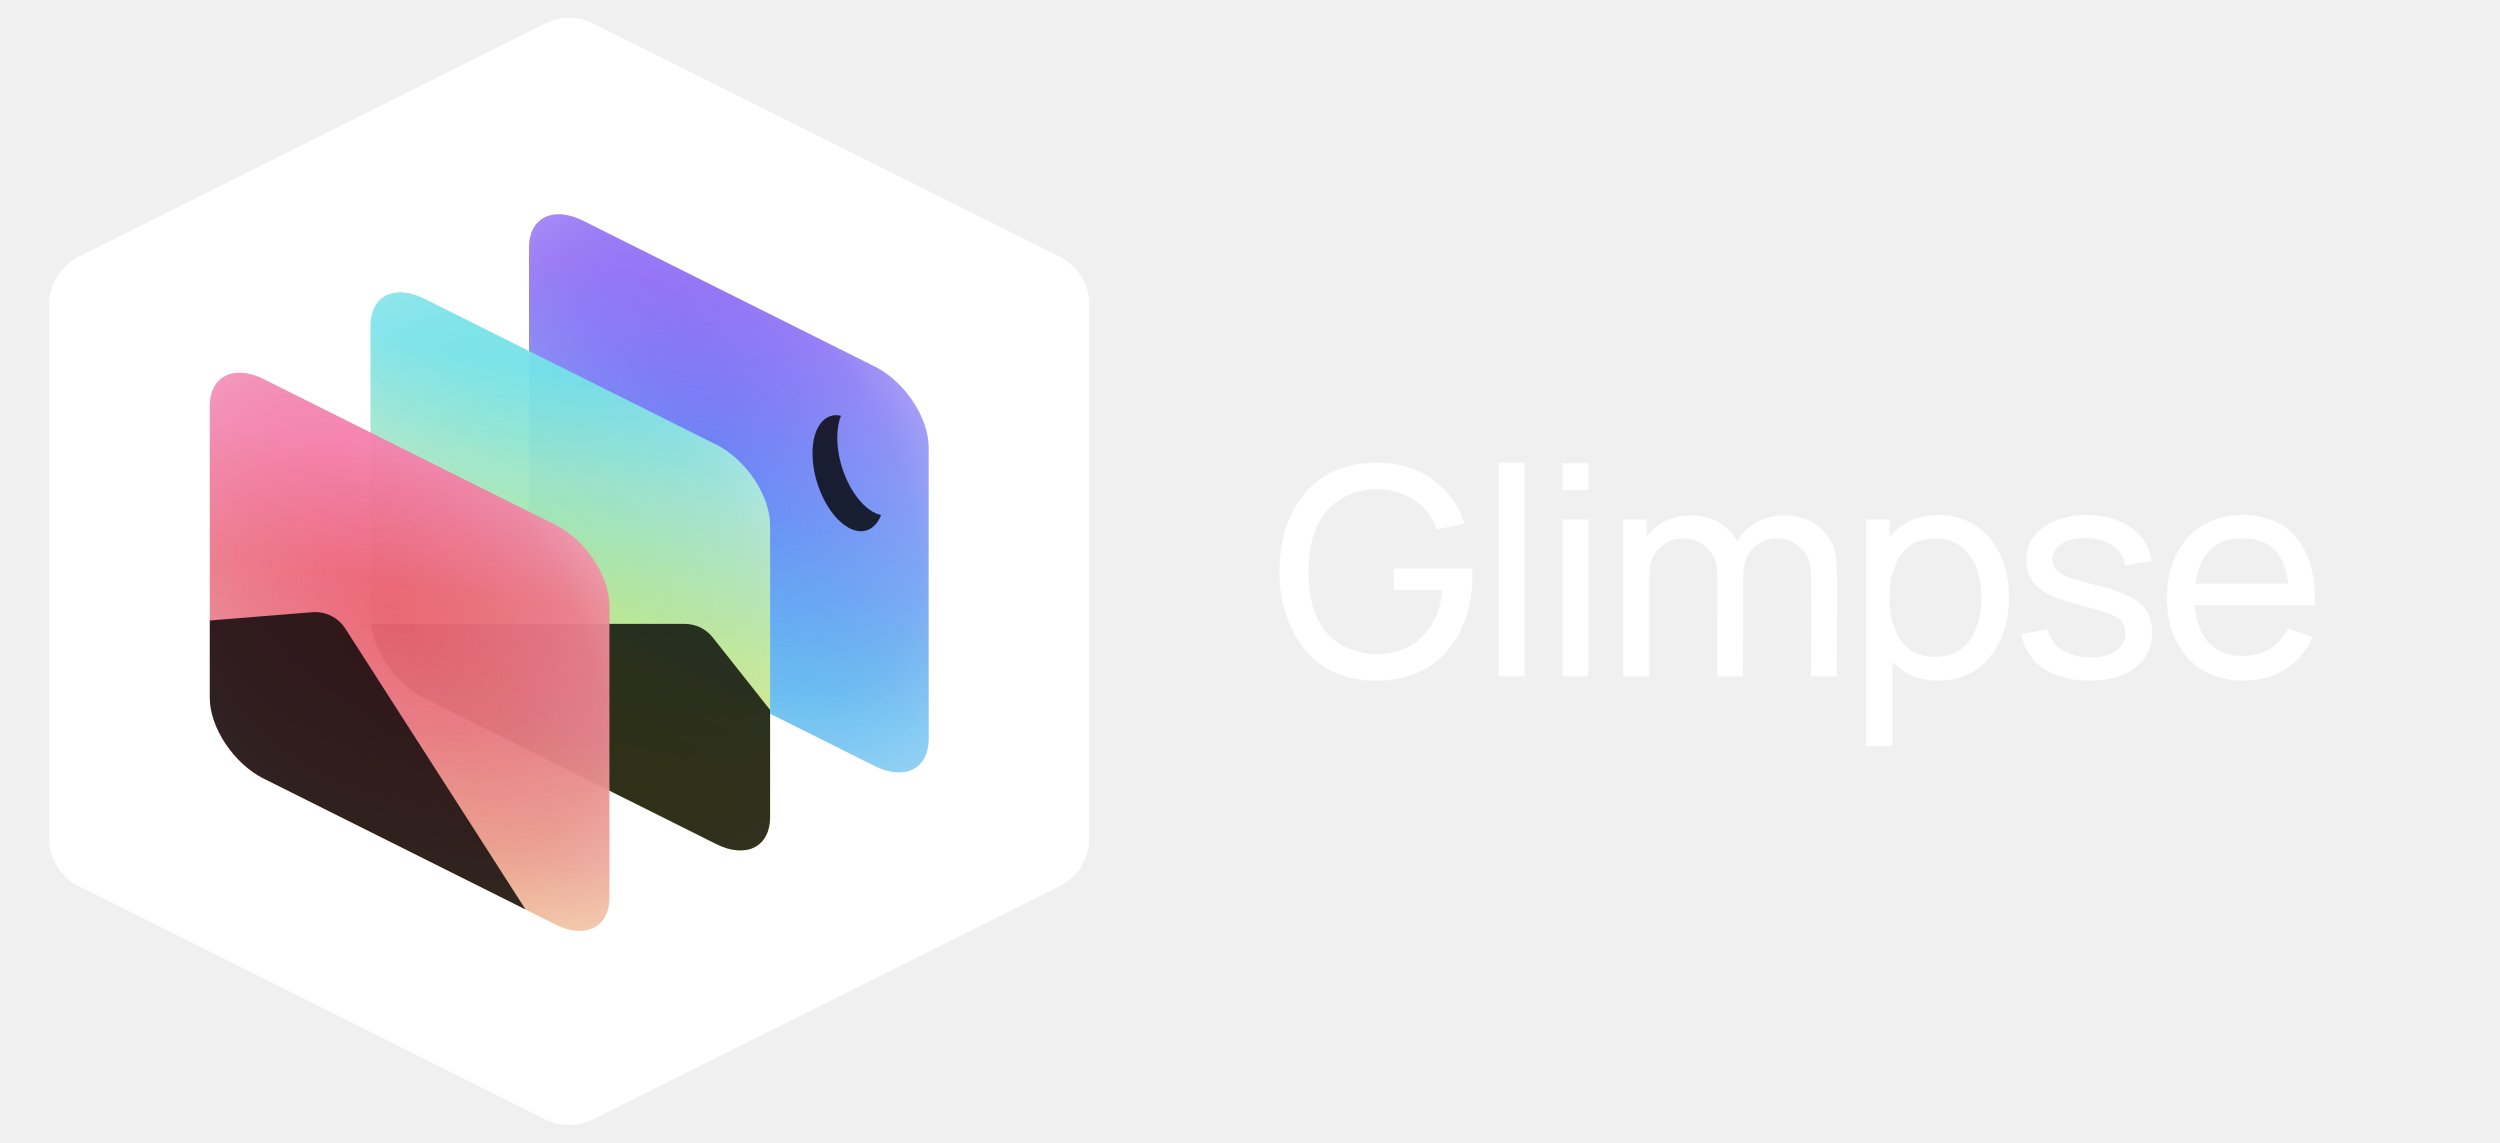
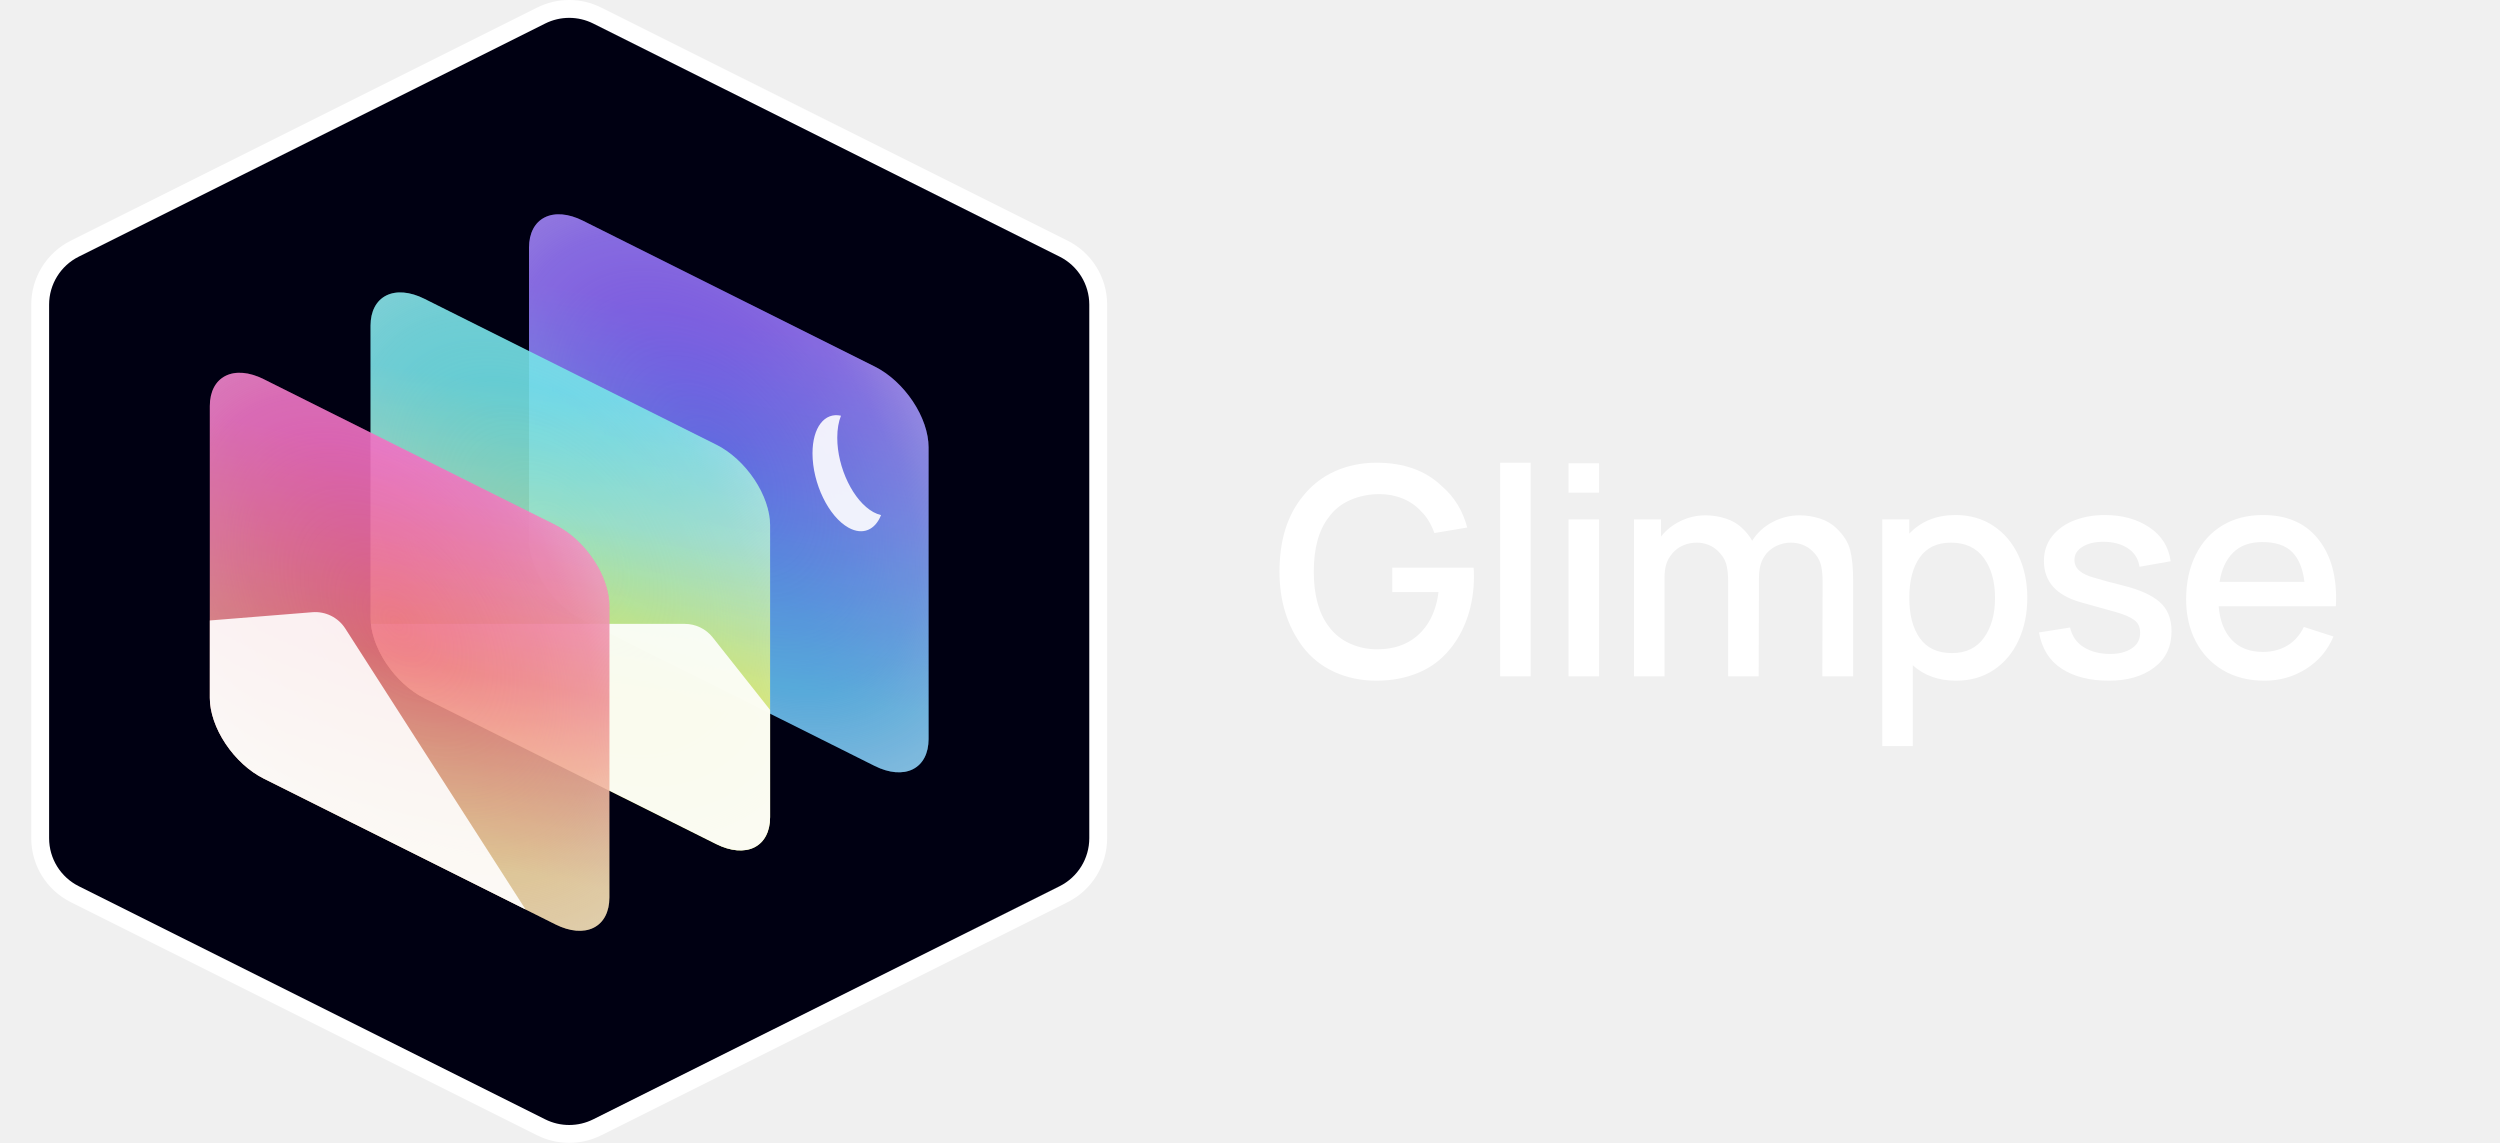
<svg xmlns="http://www.w3.org/2000/svg" xmlns:xlink="http://www.w3.org/1999/xlink" width="1120px" height="512px" viewBox="0 0 1120 512" version="1.1">
  <defs>
-     <linearGradient x1="56.044%" y1="15.538%" x2="46.23%" y2="85.313%" id="linearGradient-1">
+     <linearGradient x1="56.393%" y1="20.121%" x2="47.543%" y2="82.198%" id="linearGradient-1">
      <stop stop-color="#7E56F7" offset="0%" />
-       <stop stop-color="#677CF6" offset="38.85%" />
+       <stop stop-color="#677CF6" offset="44.525%" />
      <stop stop-color="#3DB0F0" offset="100%" />
    </linearGradient>
    <radialGradient cx="46.76%" cy="44.849%" fx="46.76%" fy="44.849%" r="68.313%" gradientTransform="translate(0.467598,0.448487),scale(1,0.716),rotate(-37.12674),scale(1,1.616335),translate(-0.467598,-0.448487)" id="radialGradient-2">
      <stop stop-color="#D2D3E0" stop-opacity="0" offset="0%" />
      <stop stop-color="#E2E3EC" stop-opacity="0.245" offset="42.689%" />
      <stop stop-color="#E7E7EF" stop-opacity="0.362" offset="58.698%" />
      <stop stop-color="#FFFFFF" offset="100%" />
    </radialGradient>
    <path d="M143,14.885 C143,8.498 145.539,3.64 150.057,1.382 C154.576,-0.877 160.705,-0.351 167.095,2.844 C201.327,19.953 263.673,51.115 297.905,68.224 C304.297,71.418 310.425,77.018 314.943,83.794 C319.462,90.57 322,97.966 322,104.353 L322,235.114 C322,241.502 319.462,246.36 314.943,248.618 C310.425,250.877 304.297,250.351 297.905,247.157 C263.673,230.047 201.327,198.886 167.095,181.777 C160.705,178.582 154.576,172.982 150.057,166.206 C145.539,159.431 143,152.035 143,145.647 L143,14.885 Z" id="path-3" />
-     <linearGradient x1="56.044%" y1="15.538%" x2="46.23%" y2="85.313%" id="linearGradient-4">
+     <linearGradient x1="53.323%" y1="18.481%" x2="47.819%" y2="71.085%" id="linearGradient-4">
      <stop stop-color="#5EE2E7" offset="0%" />
-       <stop stop-color="#99E7C4" offset="27.398%" />
+       <stop stop-color="#99E7C4" offset="41.534%" />
      <stop stop-color="#E6ED43" offset="100%" />
    </linearGradient>
    <path d="M72,49.885 C72,43.498 74.539,38.64 79.057,36.382 C83.576,34.123 89.705,34.649 96.095,37.844 C130.327,54.953 192.673,86.115 226.905,103.224 C233.297,106.418 239.425,112.018 243.943,118.794 C248.462,125.57 251,132.966 251,139.353 L251,270.114 C251,276.502 248.462,281.36 243.943,283.618 C239.425,285.877 233.297,285.351 226.905,282.157 C192.673,265.047 130.327,233.886 96.095,216.777 C89.705,213.582 83.576,207.982 79.057,201.206 C74.539,194.431 72,187.035 72,180.647 L72,49.885 Z" id="path-5" />
-     <linearGradient x1="53.801%" y1="13.743%" x2="44.821%" y2="111.546%" id="linearGradient-6">
-       <stop stop-color="#F66B9F" offset="0%" />
-       <stop stop-color="#ED5F72" offset="24.829%" />
-       <stop stop-color="#E86B74" offset="48.969%" />
-       <stop stop-color="#EB8970" offset="72.293%" />
-       <stop stop-color="#F7C662" offset="100%" />
+     <linearGradient x1="56.044%" y1="15.538%" x2="46.23%" y2="85.313%" id="linearGradient-6">
+       <stop stop-color="#F458BA" offset="0%" />
+       <stop stop-color="#EE767A" offset="51.518%" />
+       <stop stop-color="#FAD58A" offset="100%" />
    </linearGradient>
    <path d="M0,85.885 C0,79.498 2.539,74.64 7.057,72.382 C11.576,70.123 17.705,70.649 24.095,73.844 C58.327,90.953 120.673,122.115 154.905,139.224 C161.297,142.418 167.425,148.018 171.943,154.794 C176.462,161.57 179,168.966 179,175.353 L179,306.114 C179,312.502 176.462,317.36 171.943,319.618 C167.425,321.877 161.297,321.351 154.905,318.157 C120.673,301.047 58.327,269.886 24.095,252.777 C17.705,249.582 11.576,243.982 7.057,237.206 C2.539,230.431 0,223.035 0,216.647 L0,85.885 Z" id="path-7" />
  </defs>
  <g id="Page-1" stroke="none" stroke-width="1" fill="none" fill-rule="evenodd">
    <g id="logo_hex_full_invert">
-       <path d="M659.667,258.339 C659.667,264.415 658.777,270.253 656.997,275.852 C655.218,281.451 652.592,286.377 649.12,290.63 C645.127,295.578 640.331,299.202 634.732,301.503 C629.133,303.803 622.991,304.953 616.307,304.953 C609.536,304.953 603.286,303.651 597.557,301.047 C591.828,298.443 587.097,294.58 583.365,289.458 C576.594,280.17 573.208,269.059 573.208,256.125 C573.208,242.323 576.637,231.038 583.495,222.271 C587.401,217.323 592.154,213.59 597.753,211.073 C603.352,208.556 609.536,207.297 616.307,207.297 C628.981,207.297 639.007,211.16 646.385,218.885 C650.986,222.965 654.198,228.217 656.021,234.641 L643.651,237.115 C642.175,233.295 640.396,230.3 638.312,228.13 C635.795,225.266 632.67,223.052 628.938,221.49 C625.205,219.927 621.212,219.146 616.958,219.146 C612.271,219.146 607.822,220.101 603.612,222.01 C599.402,223.92 595.995,226.611 593.391,230.083 C588.616,236.333 586.229,245.014 586.229,256.125 C586.229,261.333 586.75,266.108 587.792,270.448 C588.833,274.788 590.7,278.694 593.391,282.167 C595.995,285.639 599.337,288.308 603.417,290.174 C607.497,292.041 611.837,292.974 616.438,292.974 C620.865,292.974 624.988,292.236 628.807,290.76 C632.627,289.285 635.839,286.984 638.443,283.859 C642.957,278.651 645.517,272.141 646.125,264.328 L624.38,264.328 L624.38,254.693 L659.536,254.693 L659.667,258.339 Z M683.005,303 L671.417,303 L671.417,207.297 L683.005,207.297 L683.005,303 Z M711.552,207.557 L711.552,219.536 L699.964,219.536 L699.964,207.557 L711.552,207.557 Z M711.552,232.688 L711.552,303 L699.964,303 L699.964,232.688 L711.552,232.688 Z M815.359,236.333 C818.658,239.285 820.763,242.453 821.674,245.839 C822.586,249.224 823.042,253.868 823.042,259.771 L822.911,303 L811.323,303 L811.453,260.422 C811.453,256.516 811.128,253.456 810.477,251.242 C809.826,249.029 808.415,246.967 806.245,245.057 C804.943,243.842 803.424,242.887 801.688,242.193 C799.951,241.498 798.172,241.151 796.349,241.151 C794.005,241.151 791.792,241.628 789.708,242.583 C787.625,243.538 785.889,244.884 784.5,246.62 C783.111,248.356 782.178,250.135 781.701,251.958 C781.223,253.781 780.984,255.908 780.984,258.339 L780.984,259.771 L780.854,303 L769.266,303 L769.396,260.422 C769.396,256.516 769.07,253.456 768.419,251.242 C767.768,249.029 766.358,246.967 764.188,245.057 C762.885,243.842 761.366,242.887 759.63,242.193 C757.894,241.498 756.115,241.151 754.292,241.151 C751.948,241.151 749.734,241.628 747.651,242.583 C745.568,243.538 743.832,244.884 742.443,246.62 C741.054,248.356 740.121,250.135 739.643,251.958 C739.166,253.781 738.927,255.908 738.927,258.339 L738.927,303 L727.208,303 L727.208,232.688 L737.625,232.688 L737.625,240.24 C739.969,237.288 742.855,234.988 746.284,233.339 C749.713,231.689 753.38,230.865 757.286,230.865 C760.238,230.865 763.146,231.32 766.01,232.232 C768.875,233.143 771.306,234.51 773.302,236.333 C775.299,238.069 776.948,240.109 778.25,242.453 C778.51,241.932 778.684,241.628 778.771,241.542 C781.028,238.156 783.979,235.53 787.625,233.664 C791.271,231.798 795.177,230.865 799.344,230.865 C802.295,230.865 805.203,231.32 808.068,232.232 C810.932,233.143 813.363,234.51 815.359,236.333 Z M868.516,230.734 C874.852,230.734 880.408,232.34 885.182,235.552 C889.957,238.764 893.624,243.169 896.185,248.768 C898.746,254.367 900.026,260.682 900.026,267.714 C900.026,274.745 898.746,281.082 896.185,286.724 C893.624,292.366 889.978,296.815 885.247,300.07 C880.516,303.326 874.939,304.953 868.516,304.953 C860.095,304.953 853.194,302.132 847.812,296.49 L847.812,334.25 L836.094,334.25 L836.094,232.688 L846.51,232.688 L846.51,240.5 C851.892,233.99 859.227,230.734 868.516,230.734 Z M867.083,294.276 C873.767,294.276 878.867,291.802 882.383,286.854 C885.898,281.906 887.656,275.526 887.656,267.714 C887.656,259.901 885.877,253.543 882.318,248.638 C878.759,243.733 873.55,241.281 866.693,241.281 C860.095,241.281 855.082,243.668 851.654,248.443 C848.225,253.217 846.51,259.641 846.51,267.714 C846.51,275.786 848.225,282.232 851.654,287.049 C855.082,291.867 860.226,294.276 867.083,294.276 Z M952.01,253.391 C951.403,249.311 949.428,246.229 946.086,244.146 C942.744,242.062 938.729,241.021 934.042,241.021 C929.788,241.021 926.294,241.889 923.56,243.625 C920.826,245.361 919.458,247.618 919.458,250.396 C919.458,252.653 920.283,254.497 921.932,255.93 C923.582,257.362 926.099,258.556 929.484,259.51 L939.771,262.375 L943.026,263.156 C950.057,264.979 955.331,267.388 958.846,270.383 C962.362,273.378 964.12,277.609 964.12,283.078 C964.12,290.023 961.559,295.404 956.438,299.224 C951.316,303.043 944.675,304.953 936.516,304.953 C928.269,304.953 921.39,303.217 915.878,299.745 C910.365,296.273 906.915,291.021 905.526,283.99 L917.375,282.036 C918.33,286.203 920.608,289.328 924.211,291.411 C927.813,293.495 932.089,294.536 937.036,294.536 C941.377,294.536 944.979,293.582 947.844,291.672 C950.708,289.762 952.141,287.115 952.141,283.729 C952.141,280.778 951.164,278.586 949.211,277.154 C947.258,275.721 944.155,274.441 939.901,273.312 C938.165,272.792 936.125,272.227 933.781,271.62 C934.215,271.793 931.221,270.925 924.797,269.016 C913.425,265.804 907.74,259.771 907.74,250.917 C907.74,246.663 908.977,243.017 911.451,239.979 C913.924,236.941 917.201,234.641 921.281,233.078 C925.361,231.516 929.788,230.734 934.562,230.734 C942.549,230.734 949.233,232.579 954.615,236.268 C959.997,239.957 963.078,244.97 963.859,251.307 L952.01,253.391 Z M983.292,271.099 C983.726,278.217 985.766,283.794 989.411,287.831 C993.057,291.867 998.135,293.885 1004.646,293.885 C1009.247,293.885 1013.283,292.844 1016.755,290.76 C1020.227,288.677 1022.918,285.596 1024.828,281.516 L1036.026,285.422 C1033.335,291.585 1029.234,296.381 1023.721,299.81 C1018.209,303.239 1012.024,304.953 1005.167,304.953 C998.222,304.953 992.146,303.391 986.938,300.266 C981.729,297.141 977.736,292.8 974.958,287.245 C972.181,281.689 970.792,275.352 970.792,268.234 C970.792,260.769 972.159,254.215 974.893,248.573 C977.628,242.931 981.556,238.547 986.677,235.422 C991.799,232.297 997.788,230.734 1004.646,230.734 C1015.583,230.734 1023.852,234.402 1029.451,241.737 C1035.05,249.072 1037.589,258.859 1037.068,271.099 L983.292,271.099 Z M1004.385,241.151 C998.222,241.151 993.405,242.952 989.932,246.555 C986.46,250.157 984.333,255.127 983.552,261.464 L1025.089,261.464 C1024.394,254.779 1022.376,249.723 1019.034,246.294 C1015.692,242.865 1010.809,241.151 1004.385,241.151 Z" id="text" fill="#FFFFFF" fill-rule="nonzero" />
-       <g id="logo" transform="translate(22, 8)">
-         <path d="M243.753,2.539 C236.984,-0.846 229.017,-0.846 222.246,2.539 C184.084,21.613 55.208,86.029 13.292,106.979 C5.146,111.051 0,119.374 0,128.479 C0,175.469 0,320.531 0,367.521 C0,376.626 5.146,384.949 13.292,389.021 C55.208,409.972 184.084,474.388 222.246,493.462 C229.017,496.846 236.984,496.846 243.753,493.462 C281.915,474.388 410.794,409.972 452.708,389.021 C460.854,384.949 466,376.626 466,367.521 C466,320.531 466,175.469 466,128.479 C466,119.374 460.854,111.051 452.708,106.979 C410.794,86.029 281.915,21.613 243.753,2.539 Z" id="hexagon" fill="#FFFFFF" />
-         <g id="_logo_src" transform="translate(72, 88)">
+       <path d="M660.188,254.302 C660.274,254.91 660.318,256.342 660.318,258.599 C660.318,264.762 659.385,270.643 657.518,276.242 C655.652,281.841 652.983,286.724 649.51,290.891 C645.604,295.665 640.83,299.202 635.188,301.503 C629.545,303.803 623.382,304.953 616.698,304.953 C609.84,304.953 603.547,303.651 597.818,301.047 C592.089,298.443 587.314,294.623 583.495,289.589 C576.637,280.3 573.208,269.146 573.208,256.125 C573.208,242.149 576.681,230.908 583.625,222.401 C587.531,217.453 592.327,213.699 598.013,211.138 C603.699,208.577 609.927,207.297 616.698,207.297 C628.938,207.297 638.703,210.812 645.995,217.844 C651.55,222.618 655.326,228.781 657.323,236.333 L642.609,238.807 C641.134,234.727 639.181,231.516 636.75,229.172 C634.493,226.655 631.737,224.723 628.482,223.378 C625.227,222.032 621.733,221.359 618,221.359 C613.399,221.359 609.081,222.227 605.044,223.964 C601.008,225.7 597.774,228.26 595.344,231.646 C590.83,237.375 588.573,245.535 588.573,256.125 C588.573,266.629 590.83,274.832 595.344,280.734 C597.774,284.033 600.899,286.55 604.719,288.286 C608.538,290.023 612.618,290.891 616.958,290.891 C625.292,290.891 631.932,288.243 636.88,282.948 C639.05,280.604 640.765,277.892 642.023,274.81 C643.282,271.728 644.085,268.538 644.432,265.24 L623.729,265.24 L623.729,254.302 L660.188,254.302 Z M685.74,303 L672.068,303 L672.068,207.297 L685.74,207.297 L685.74,303 Z M716.37,207.557 L716.37,220.708 L702.698,220.708 L702.698,207.557 L716.37,207.557 Z M716.37,232.688 L716.37,303 L702.698,303 L702.698,232.688 L716.37,232.688 Z M822.781,236.724 C825.906,239.675 827.924,242.865 828.836,246.294 C829.747,249.723 830.203,254.259 830.203,259.901 L830.203,303 L816.401,303 L816.531,260.812 C816.531,257.34 816.227,254.584 815.62,252.544 C815.012,250.504 813.797,248.616 811.974,246.88 C810.759,245.665 809.305,244.732 807.612,244.081 C805.919,243.43 804.161,243.104 802.339,243.104 C800.255,243.104 798.259,243.516 796.349,244.341 C794.439,245.166 792.79,246.359 791.401,247.922 C790.099,249.571 789.209,251.264 788.732,253 C788.254,254.736 788.016,256.733 788.016,258.99 L788.016,259.901 L787.885,303 L774.214,303 L774.214,260.812 C774.214,257.34 773.91,254.584 773.302,252.544 C772.694,250.504 771.479,248.616 769.656,246.88 C768.441,245.665 767.009,244.732 765.359,244.081 C763.71,243.43 761.974,243.104 760.151,243.104 C757.981,243.104 755.941,243.516 754.031,244.341 C752.122,245.166 750.516,246.359 749.214,247.922 C747.825,249.571 746.891,251.264 746.414,253 C745.937,254.736 745.698,256.733 745.698,258.99 L745.698,303 L732.026,303 L732.026,232.688 L744.135,232.688 L744.135,240.37 C746.479,237.418 749.409,235.096 752.924,233.404 C756.44,231.711 760.151,230.865 764.057,230.865 C767.096,230.865 770.112,231.342 773.107,232.297 C776.102,233.252 778.597,234.727 780.594,236.724 C782.243,238.2 783.719,240.066 785.021,242.323 L785.021,242.193 C787.278,238.634 790.316,235.856 794.135,233.859 C797.955,231.863 801.991,230.865 806.245,230.865 C809.283,230.865 812.299,231.342 815.294,232.297 C818.289,233.252 820.785,234.727 822.781,236.724 Z M876.068,230.734 C882.491,230.734 888.134,232.34 892.995,235.552 C897.856,238.764 901.61,243.191 904.258,248.833 C906.905,254.476 908.229,260.812 908.229,267.844 C908.229,274.875 906.927,281.212 904.323,286.854 C901.719,292.497 898.008,296.924 893.19,300.135 C888.372,303.347 882.752,304.953 876.328,304.953 C868.516,304.953 862.049,302.653 856.927,298.052 L856.927,334.25 L843.255,334.25 L843.255,232.688 L855.365,232.688 L855.365,239.068 C860.66,233.512 867.561,230.734 876.068,230.734 Z M874.505,292.583 C880.755,292.583 885.529,290.283 888.828,285.682 C892.127,281.082 893.776,275.135 893.776,267.844 C893.776,260.552 892.105,254.606 888.763,250.005 C885.421,245.404 880.495,243.104 873.984,243.104 C867.821,243.104 863.177,245.318 860.052,249.745 C856.927,254.172 855.365,260.205 855.365,267.844 C855.365,275.483 856.949,281.516 860.117,285.943 C863.286,290.37 868.082,292.583 874.505,292.583 Z M958.521,253.911 C957.913,250.266 956.134,247.488 953.182,245.578 C950.231,243.668 946.585,242.714 942.245,242.714 C938.512,242.714 935.431,243.451 933,244.927 C930.569,246.403 929.354,248.356 929.354,250.786 C929.354,252.783 930.114,254.432 931.633,255.734 C933.152,257.036 935.387,258.078 938.339,258.859 C941.377,259.814 945.717,260.986 951.359,262.375 C958.651,264.198 964.055,266.65 967.57,269.732 C971.086,272.813 972.844,277.175 972.844,282.818 C972.844,289.762 970.24,295.187 965.031,299.094 C959.823,303 953.096,304.953 944.849,304.953 C936.255,304.953 929.202,303.174 923.69,299.615 C918.178,296.056 914.771,290.63 913.469,283.339 L927.401,281.125 C928.269,285.031 930.331,287.983 933.586,289.979 C936.841,291.976 940.769,292.974 945.37,292.974 C949.276,292.974 952.488,292.149 955.005,290.5 C957.523,288.851 958.781,286.507 958.781,283.469 C958.781,280.951 957.892,279.042 956.112,277.74 C954.332,276.437 951.62,275.266 947.974,274.224 L932.089,269.797 C921.151,266.672 915.682,260.509 915.682,251.307 C915.682,246.967 916.941,243.234 919.458,240.109 C921.976,236.984 925.296,234.641 929.419,233.078 C933.543,231.516 938.035,230.734 942.896,230.734 C950.795,230.734 957.479,232.579 962.948,236.268 C968.417,239.957 971.585,245.014 972.453,251.438 L958.521,253.911 Z M993.969,271.62 C994.49,278.043 996.443,283.056 999.828,286.659 C1003.214,290.261 1007.858,292.062 1013.76,292.062 C1017.927,292.062 1021.595,291.108 1024.763,289.198 C1027.931,287.288 1030.384,284.51 1032.12,280.865 L1045.401,285.161 C1042.797,291.325 1038.695,296.164 1033.096,299.68 C1027.497,303.195 1021.313,304.953 1014.542,304.953 C1007.424,304.953 1001.217,303.391 995.922,300.266 C990.627,297.141 986.547,292.822 983.682,287.31 C980.818,281.798 979.385,275.526 979.385,268.495 C979.385,261.029 980.796,254.432 983.617,248.703 C986.438,242.974 990.431,238.547 995.596,235.422 C1000.761,232.297 1006.816,230.734 1013.76,230.734 C1024.264,230.734 1032.358,234.12 1038.044,240.891 C1043.73,247.661 1046.573,256.689 1046.573,267.974 C1046.573,269.536 1046.53,270.752 1046.443,271.62 L993.969,271.62 Z M1013.5,242.844 C1007.944,242.844 1003.582,244.428 1000.414,247.596 C997.246,250.765 995.227,255.127 994.359,260.682 L1032.38,260.682 C1031.686,254.779 1029.863,250.331 1026.911,247.336 C1023.96,244.341 1019.49,242.844 1013.5,242.844 Z" id="text" fill="#FFFFFF" fill-rule="nonzero" />
+       <g id="logo" transform="translate(14, 0)">
+         <path d="M226.668,3.384 L17.716,107.823 C12.287,110.537 7.858,114.667 4.787,119.635 C1.715,124.604 0,130.411 0,136.479 L0,375.521 C0,381.589 1.715,387.397 4.787,392.366 C7.858,397.334 12.287,401.464 17.716,404.177 L226.669,508.618 C235.693,513.128 246.31,513.127 255.33,508.618 L464.285,404.177 C469.713,401.464 474.142,397.334 477.214,392.365 C480.285,387.396 482,381.589 482,375.521 L482,136.479 C482,130.411 480.285,124.604 477.214,119.635 C474.142,114.667 469.714,110.537 464.286,107.823 L255.33,3.383 C246.311,-1.128 235.692,-1.128 226.668,3.384 Z" id="hexagon_outline" fill="#FFFFFF" />
+         <path d="M251.753,10.539 C244.984,7.154 237.017,7.154 230.246,10.539 C192.084,29.613 63.208,94.029 21.292,114.979 C13.146,119.051 8,127.374 8,136.479 C8,183.469 8,328.531 8,375.521 C8,384.626 13.146,392.949 21.292,397.021 C63.208,417.972 192.084,482.388 230.246,501.462 C237.017,504.846 244.984,504.846 251.753,501.462 C289.915,482.388 418.794,417.972 460.708,397.021 C468.854,392.949 474,384.626 474,375.521 C474,328.531 474,183.469 474,136.479 C474,127.374 468.854,119.051 460.708,114.979 C418.794,94.029 289.915,29.613 251.753,10.539 Z" id="hexagon" fill="#000012" />
+         <g id="_logo_src" transform="translate(80, 96)">
          <g id="root">
-             <g id="frame_back" opacity="0.95">
+             <g id="frame_back" opacity="0.9">
              <use fill="url(#linearGradient-1)" xlink:href="#path-3" />
              <use fill-opacity="0.6" fill="url(#radialGradient-2)" xlink:href="#path-3" />
            </g>
-             <g id="pic/moon" transform="translate(270, 90)" fill="#000000" opacity="0.796">
+             <g id="pic/moon" transform="translate(270, 90)" fill="#FFFFFF" opacity="0.897">
              <path d="M1.75859327e-13,17.11 C1.75859327e-13,5.399 5.462,-1.387 12.751,0.239 C11.69,2.908 11.093,6.24 11.093,10.11 C11.093,23.6 18.34,38.516 27.28,43.426 C28.459,44.073 29.608,44.514 30.715,44.761 C28.076,51.394 22.562,53.927 16.187,50.426 C7.247,45.516 1.75859327e-13,30.6 1.75859327e-13,17.11 Z" id="moon" />
            </g>
-             <g id="frame_mid" opacity="0.95">
+             <g id="frame_mid" opacity="0.9">
              <use fill="url(#linearGradient-4)" xlink:href="#path-5" />
              <use fill-opacity="0.6" fill="url(#radialGradient-2)" xlink:href="#path-5" />
            </g>
-             <path d="M212.757,183.5 C217.648,183.5 222.27,185.737 225.304,189.572 L251,222.044 L251,270.114 C251,276.502 248.462,281.36 243.943,283.618 C239.425,285.877 233.297,285.351 226.905,282.157 C192.673,265.047 130.327,233.886 96.095,216.777 C89.705,213.582 83.576,207.982 79.057,201.206 C75.197,195.418 72.782,189.178 72.16,183.5 L212.757,183.5 Z" id="picture_mid" fill="#000000" opacity="0.796" />
-             <g id="frame_front" opacity="0.95">
+             <path d="M212.757,183.5 C217.648,183.5 222.27,185.737 225.304,189.572 L251,222.044 L251,270.114 C251,276.502 248.462,281.36 243.943,283.618 C239.425,285.877 233.297,285.351 226.905,282.157 C192.673,265.047 130.327,233.886 96.095,216.777 C89.705,213.582 83.576,207.982 79.057,201.206 C75.197,195.418 72.782,189.178 72.16,183.5 L212.757,183.5 Z" id="picture_mid" fill="#FFFFFF" opacity="0.897" />
+             <g id="frame_front" opacity="0.9">
              <use fill="url(#linearGradient-6)" xlink:href="#path-7" />
              <use fill-opacity="0.6" fill="url(#radialGradient-2)" xlink:href="#path-7" />
            </g>
-             <path d="M60.683,185.578 L141.442,311.428 C106.093,293.76 54.213,267.83 24.095,252.777 C17.705,249.582 11.576,243.982 7.057,237.206 C2.539,230.431 0,223.035 0,216.647 L0,181.97 L45.933,178.27 C51.822,177.796 57.493,180.606 60.683,185.578 Z" id="picture_front" fill="#000000" opacity="0.796" />
+             <path d="M60.683,185.578 L141.442,311.428 C106.093,293.76 54.213,267.83 24.095,252.777 C17.705,249.582 11.576,243.982 7.057,237.206 C2.539,230.431 0,223.035 0,216.647 L0,181.97 L45.933,178.27 C51.822,177.796 57.493,180.606 60.683,185.578 Z" id="picture_front" fill="#FFFFFF" opacity="0.897" />
          </g>
        </g>
      </g>
    </g>
  </g>
</svg>
